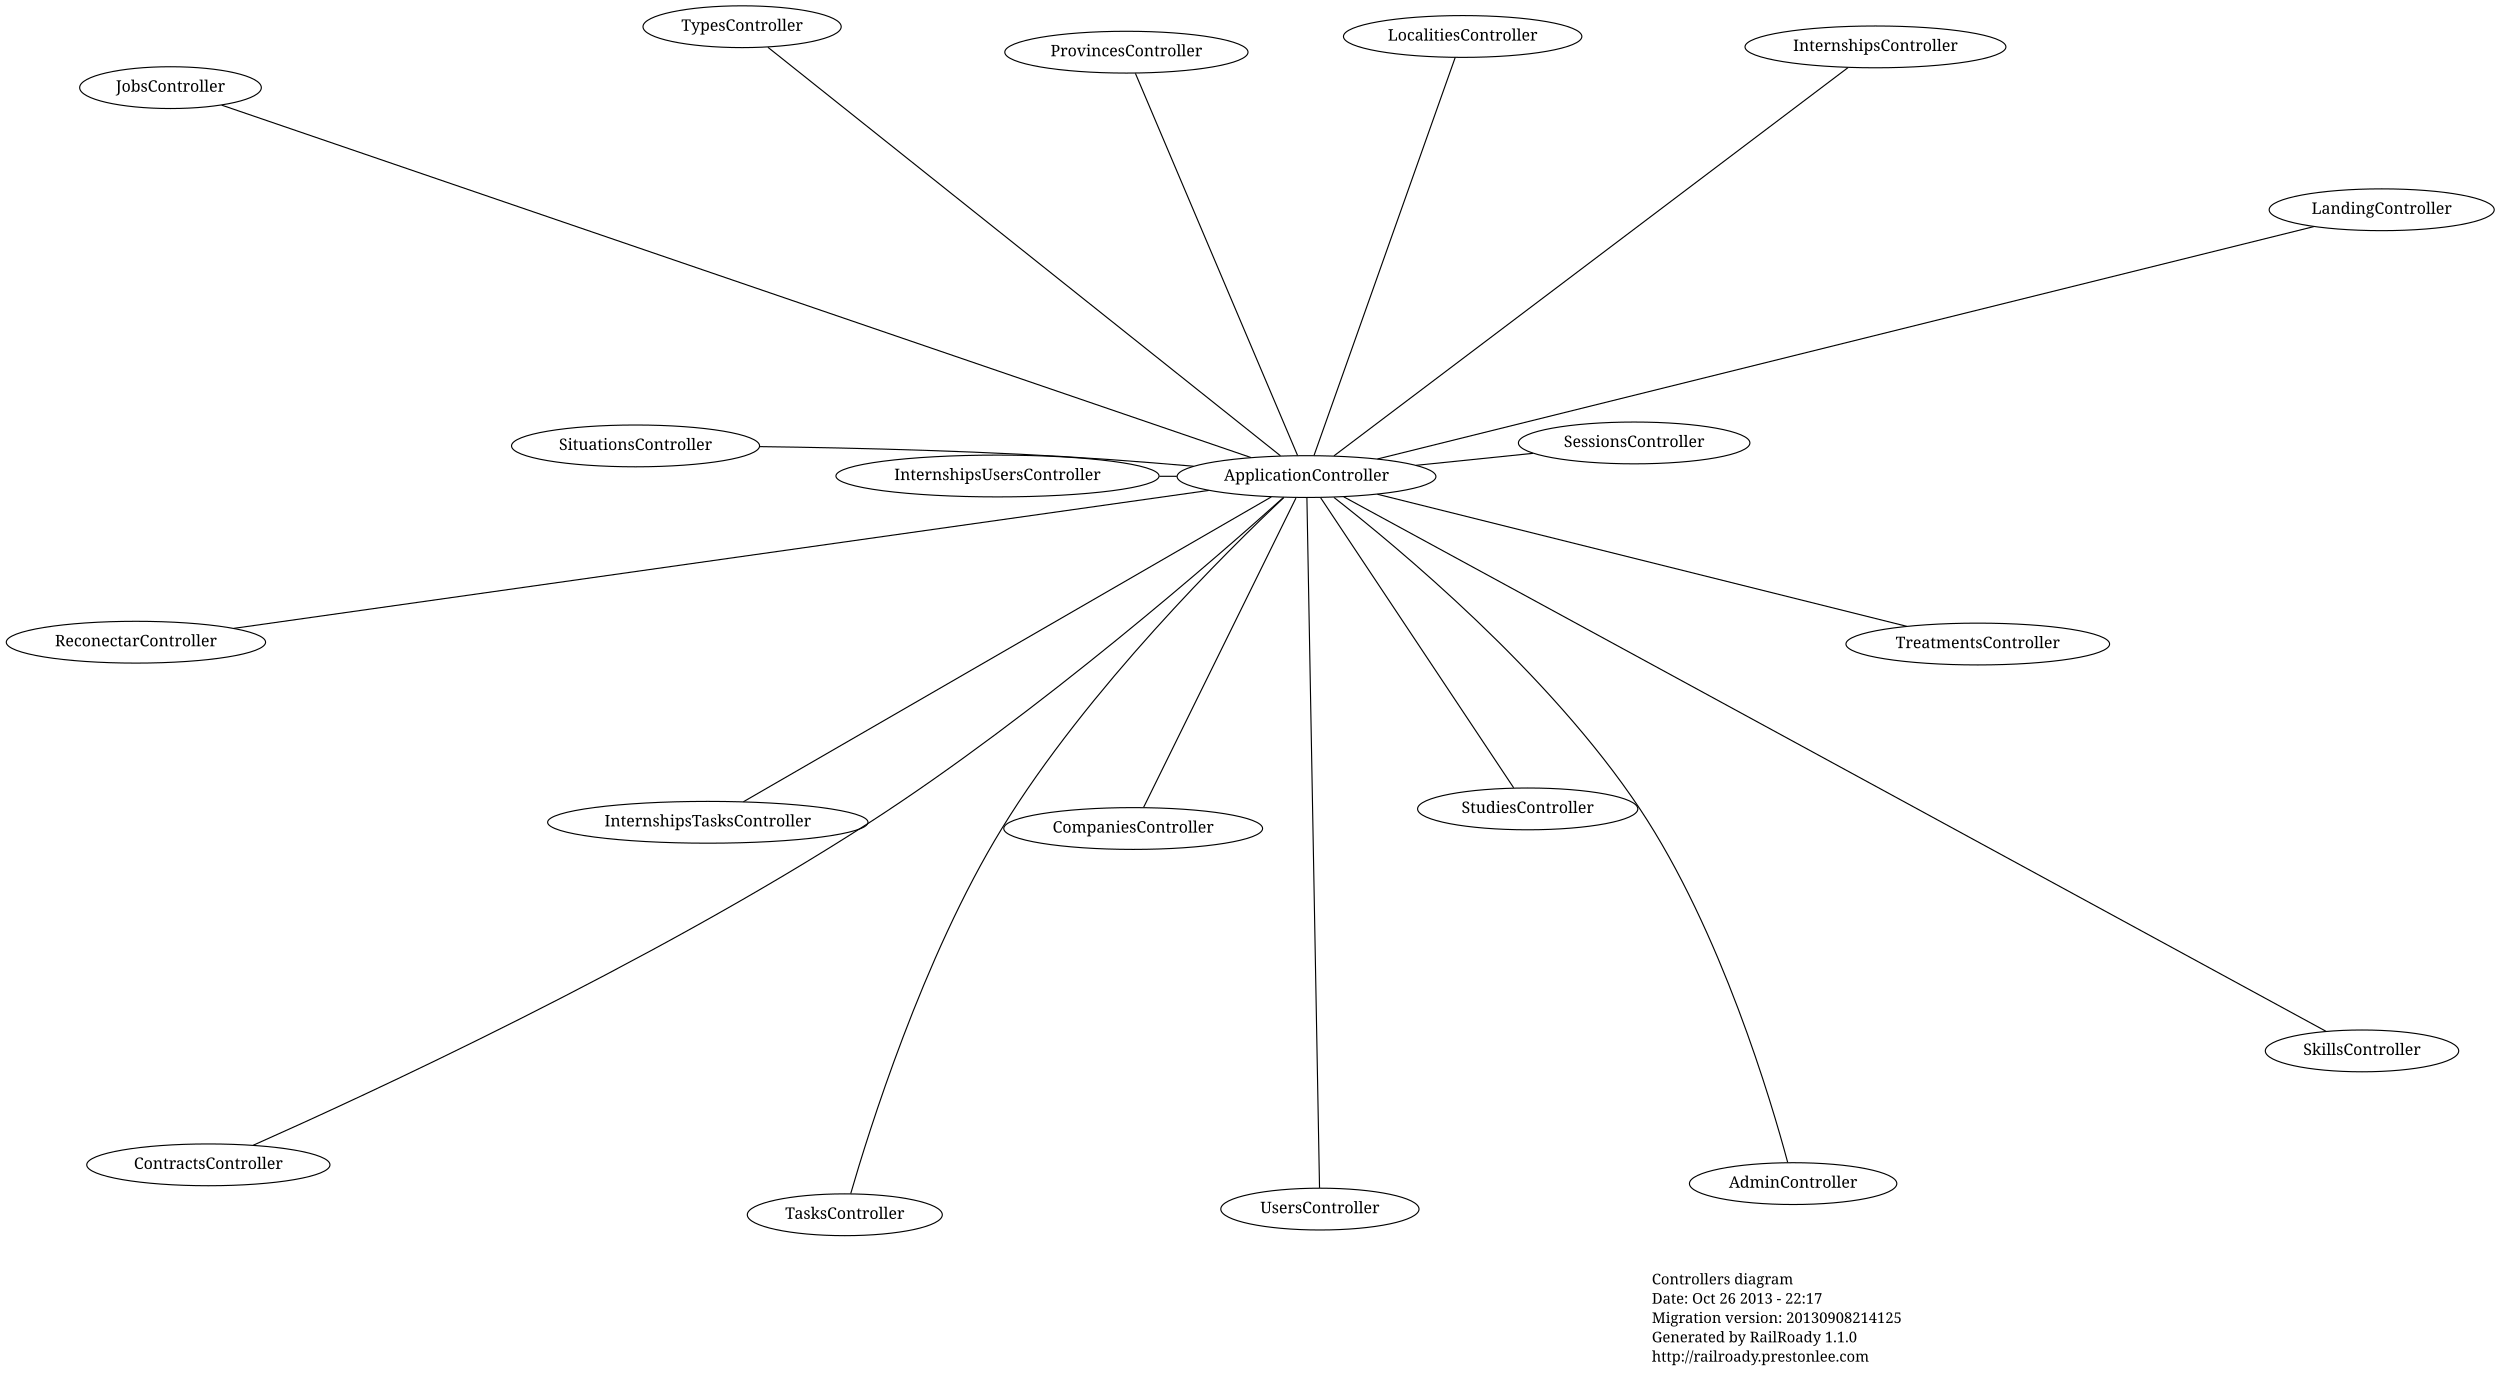
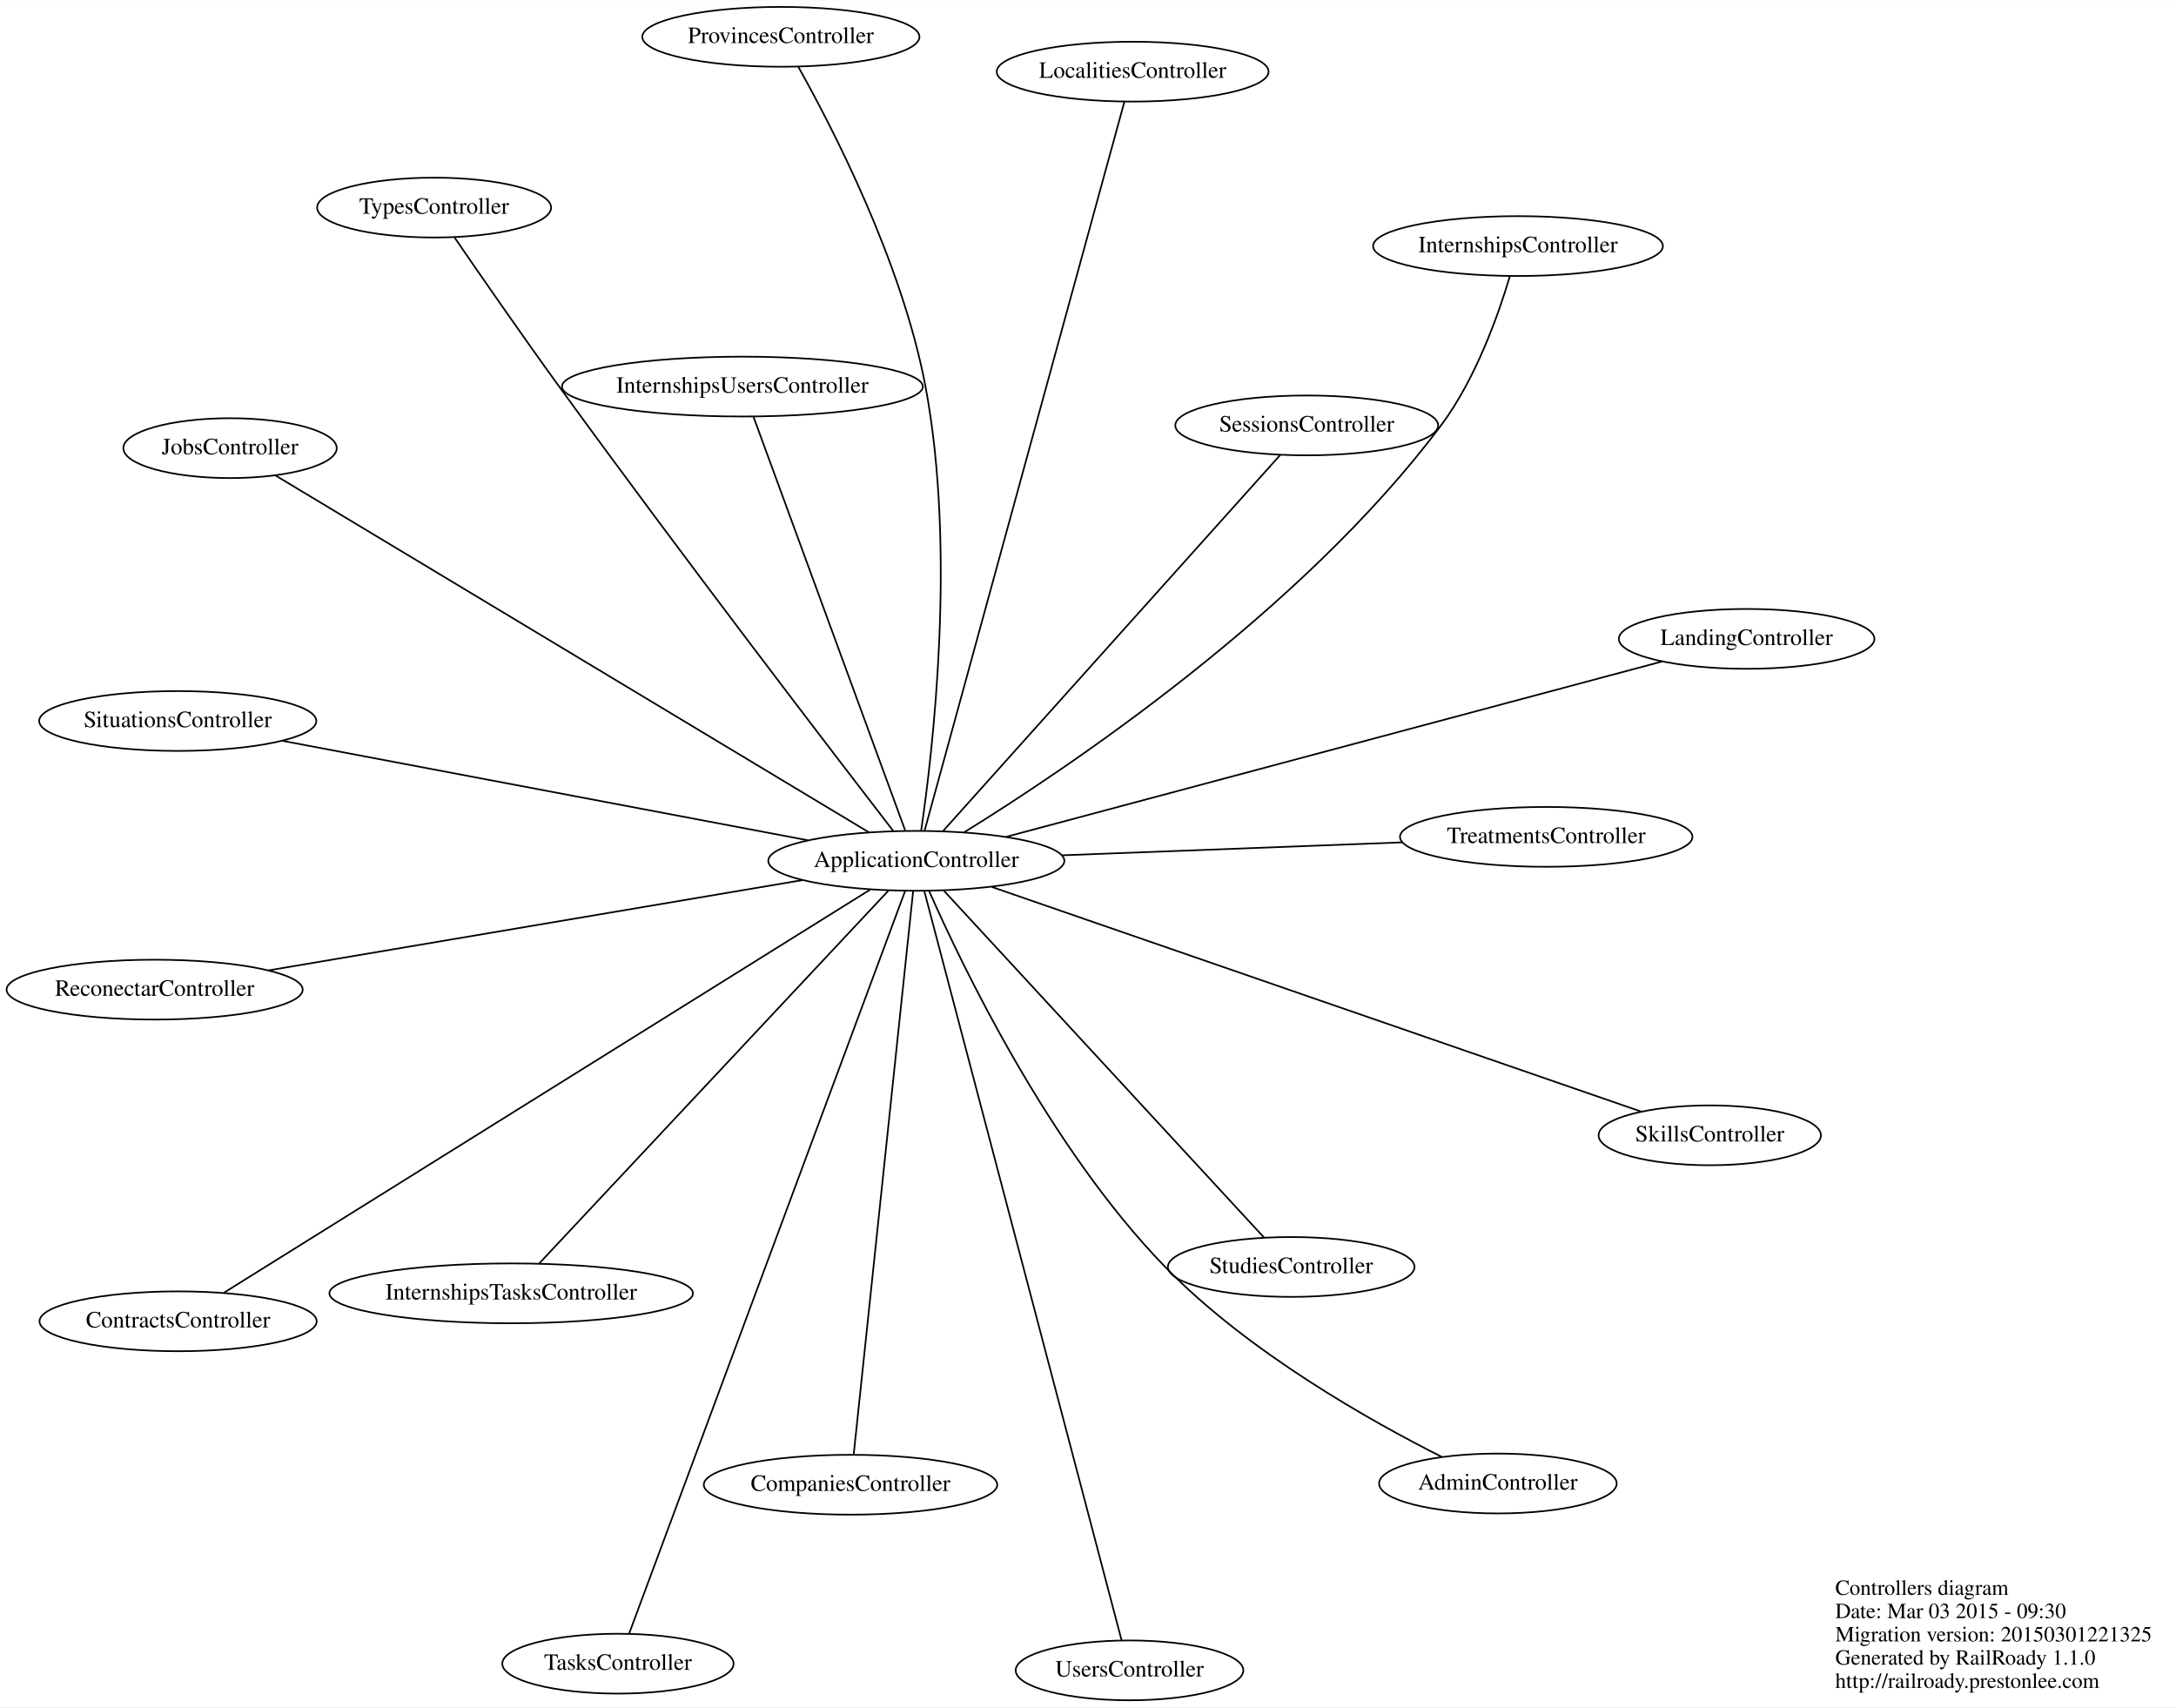
- <svg xmlns="http://www.w3.org/2000/svg" width="2199pt" height="1212pt" viewBox="0.00 0.00 2199.02 1212.09">
-   <g id="graph1" class="graph" transform="scale(1 1) rotate(0) translate(4 1208.09)">
-     <polygon fill="white" stroke="white" points="-4,5 -4,-1208.09 2196.02,-1208.09 2196.02,5 -4,5" />
+ <svg xmlns="http://www.w3.org/2000/svg" width="1309pt" height="1027pt" viewBox="0.00 0.00 1309.21 1026.85">
+   <g id="graph0" class="graph" transform="scale(1 1) rotate(0) translate(591.714 518.846)">
+     <polygon fill="white" stroke="none" points="-591.714,508 -591.714,-518.846 717.5,-518.846 717.5,508 -591.714,508" />
    <g id="node1" class="node">
-       <text text-anchor="start" x="1449" y="-78.3" font-family="Times Roman,serif" font-size="13.00">Controllers diagram</text>
-       <text text-anchor="start" x="1449" y="-61.3" font-family="Times Roman,serif" font-size="13.00">Date: Oct 26 2013 - 22:17</text>
-       <text text-anchor="start" x="1449" y="-44.3" font-family="Times Roman,serif" font-size="13.00">Migration version: 20130908214125</text>
-       <text text-anchor="start" x="1449" y="-27.3" font-family="Times Roman,serif" font-size="13.00">Generated by RailRoady 1.1.0</text>
-       <text text-anchor="start" x="1449" y="-10.3" font-family="Times Roman,serif" font-size="13.00">http://railroady.prestonlee.com</text>
+       <text text-anchor="start" x="512.5" y="440.4" font-family="Times,serif" font-size="13.00">Controllers diagram</text>
+       <text text-anchor="start" x="512.5" y="454.4" font-family="Times,serif" font-size="13.00">Date: Mar 03 2015 - 09:30</text>
+       <text text-anchor="start" x="512.5" y="468.4" font-family="Times,serif" font-size="13.00">Migration version: 20150301221325</text>
+       <text text-anchor="start" x="512.5" y="482.4" font-family="Times,serif" font-size="13.00">Generated by RailRoady 1.1.0</text>
+       <text text-anchor="start" x="512.5" y="496.4" font-family="Times,serif" font-size="13.00">http://railroady.prestonlee.com</text>
    </g>
    <g id="node2" class="node">
-       <ellipse fill="none" stroke="black" cx="115.5" cy="-643.164" rx="114.051" ry="18.385" />
-       <text text-anchor="middle" x="115.5" y="-639.564" font-family="Times Roman,serif" font-size="14.00">ReconectarController</text>
+       <ellipse fill="none" stroke="black" cx="-498.672" cy="76.325" rx="89.084" ry="18" />
+       <text text-anchor="middle" x="-498.672" y="80.025" font-family="Times,serif" font-size="14.00">ReconectarController</text>
    </g>
    <g id="node3" class="node">
-       <ellipse fill="none" stroke="black" cx="1735.71" cy="-641.553" rx="115.966" ry="18.385" />
-       <text text-anchor="middle" x="1735.71" y="-637.953" font-family="Times Roman,serif" font-size="14.00">TreatmentsController</text>
+       <ellipse fill="none" stroke="black" cx="338.587" cy="-15.57" rx="87.985" ry="18" />
+       <text text-anchor="middle" x="338.587" y="-11.87" font-family="Times,serif" font-size="14.00">TreatmentsController</text>
    </g>
    <g id="node4" class="node">
-       <ellipse fill="none" stroke="black" cx="739.074" cy="-139.5" rx="85.768" ry="18.385" />
-       <text text-anchor="middle" x="739.074" y="-135.9" font-family="Times Roman,serif" font-size="14.00">TasksController</text>
+       <ellipse fill="none" stroke="black" cx="-219.92" cy="481.799" rx="69.588" ry="18" />
+       <text text-anchor="middle" x="-219.92" y="485.499" font-family="Times,serif" font-size="14.00">TasksController</text>
    </g>
    <g id="node5" class="node">
-       <ellipse fill="none" stroke="black" cx="986.79" cy="-1162.19" rx="106.98" ry="18.385" />
-       <text text-anchor="middle" x="986.79" y="-1158.59" font-family="Times Roman,serif" font-size="14.00">ProvincesController</text>
+       <ellipse fill="none" stroke="black" cx="-121.895" cy="-496.846" rx="83.386" ry="18" />
+       <text text-anchor="middle" x="-121.895" y="-493.146" font-family="Times,serif" font-size="14.00">ProvincesController</text>
    </g>
    <g id="node6" class="node">
-       <ellipse fill="none" stroke="black" cx="1433.44" cy="-818.449" rx="101.823" ry="18.385" />
-       <text text-anchor="middle" x="1433.44" y="-814.849" font-family="Times Roman,serif" font-size="14.00">SessionsController</text>
+       <ellipse fill="none" stroke="black" cx="194.495" cy="-263.093" rx="79.087" ry="18" />
+       <text text-anchor="middle" x="194.495" y="-259.393" font-family="Times,serif" font-size="14.00">SessionsController</text>
    </g>
    <g id="node7" class="node">
-       <ellipse fill="none" stroke="black" cx="873.382" cy="-789.368" rx="142.128" ry="18.385" />
-       <text text-anchor="middle" x="873.382" y="-785.768" font-family="Times Roman,serif" font-size="14.00">InternshipsUsersController</text>
+       <ellipse fill="none" stroke="black" cx="-145.04" cy="-286.451" rx="108.581" ry="18" />
+       <text text-anchor="middle" x="-145.04" y="-282.751" font-family="Times,serif" font-size="14.00">InternshipsUsersController</text>
    </g>
    <g id="node8" class="node">
-       <ellipse fill="none" stroke="black" cx="179.21" cy="-183.423" rx="106.98" ry="18.385" />
-       <text text-anchor="middle" x="179.21" y="-179.823" font-family="Times Roman,serif" font-size="14.00">ContractsController</text>
+       <ellipse fill="none" stroke="black" cx="-484.559" cy="275.84" rx="83.386" ry="18" />
+       <text text-anchor="middle" x="-484.559" y="279.54" font-family="Times,serif" font-size="14.00">ContractsController</text>
    </g>
    <g id="node9" class="node">
-       <ellipse fill="none" stroke="black" cx="2073.71" cy="-283.648" rx="85.06" ry="18.385" />
-       <text text-anchor="middle" x="2073.71" y="-280.048" font-family="Times Roman,serif" font-size="14.00">SkillsController</text>
+       <ellipse fill="none" stroke="black" cx="436.981" cy="163.962" rx="66.888" ry="18" />
+       <text text-anchor="middle" x="436.981" y="167.662" font-family="Times,serif" font-size="14.00">SkillsController</text>
    </g>
    <g id="node10" class="node">
-       <ellipse fill="none" stroke="black" cx="618.57" cy="-484.748" rx="140.922" ry="18.385" />
-       <text text-anchor="middle" x="618.57" y="-481.148" font-family="Times Roman,serif" font-size="14.00">InternshipsTasksController</text>
+       <ellipse fill="none" stroke="black" cx="-284.156" cy="259.021" rx="109.381" ry="18" />
+       <text text-anchor="middle" x="-284.156" y="262.721" font-family="Times,serif" font-size="14.00">InternshipsTasksController</text>
    </g>
    <g id="node11" class="node">
-       <ellipse fill="none" stroke="black" cx="1157.01" cy="-144.497" rx="87.18" ry="18.385" />
-       <text text-anchor="middle" x="1157.01" y="-140.897" font-family="Times Roman,serif" font-size="14.00">UsersController</text>
+       <ellipse fill="none" stroke="black" cx="87.863" cy="485.823" rx="68.489" ry="18" />
+       <text text-anchor="middle" x="87.863" y="489.523" font-family="Times,serif" font-size="14.00">UsersController</text>
    </g>
    <g id="node12" class="node">
-       <ellipse fill="none" stroke="black" cx="992.744" cy="-479.278" rx="113.844" ry="18.385" />
-       <text text-anchor="middle" x="992.744" y="-475.678" font-family="Times Roman,serif" font-size="14.00">CompaniesController</text>
+       <ellipse fill="none" stroke="black" cx="-79.995" cy="374.158" rx="88.284" ry="18" />
+       <text text-anchor="middle" x="-79.995" y="377.858" font-family="Times,serif" font-size="14.00">CompaniesController</text>
    </g>
    <g id="node13" class="node">
-       <ellipse fill="none" stroke="black" cx="1145.23" cy="-788.865" rx="113.844" ry="18.385" />
-       <text text-anchor="middle" x="1145.23" y="-785.265" font-family="Times Roman,serif" font-size="14.00">ApplicationController</text>
+       <ellipse fill="none" stroke="black" cx="-40.399" cy="-1.156" rx="89.084" ry="18" />
+       <text text-anchor="middle" x="-40.399" y="2.544" font-family="Times,serif" font-size="14.00">ApplicationController</text>
+     </g>
+     <g id="edge1" class="edge">
+       <path fill="none" stroke="black" d="M-109.007,10.444C-195.651,25.092 -343.834,50.146 -430.345,64.772" />
    </g>
    <g id="edge2" class="edge">
-       <path fill="none" stroke="black" d="M1059.21,-776.693C865.256,-749.25 395.702,-682.811 201.64,-655.353" />
+       <path fill="none" stroke="black" d="M47.501,-4.499C109.054,-6.84 190.914,-9.954 252.144,-12.282" />
+     </g>
+     <g id="edge3" class="edge">
+       <path fill="none" stroke="black" d="M-47.109,16.895C-75.403,93.012 -184.818,387.367 -213.176,463.657" />
    </g>
    <g id="edge4" class="edge">
-       <path fill="none" stroke="black" d="M1207.59,-773.309C1320.98,-745.019 1559.7,-685.463 1673.21,-657.146" />
+       <path fill="none" stroke="black" d="M-37.49,-19.404C-30.776,-64.973 -16.153,-187.233 -34.903,-286.589 -49.078,-361.703 -91.525,-443.391 -111.406,-478.8" />
+     </g>
+     <g id="edge5" class="edge">
+       <path fill="none" stroke="black" d="M-24.254,-19.16C18.761,-67.127 135.76,-197.595 178.548,-245.309" />
    </g>
    <g id="edge6" class="edge">
-       <path fill="none" stroke="black" d="M1125.22,-770.363C1076.95,-724.863 952.58,-602.234 877.147,-479.142 807.637,-365.714 759.596,-211.115 744.298,-158.171" />
+       <path fill="none" stroke="black" d="M-47.104,-19.437C-66.004,-70.967 -119.559,-216.979 -138.391,-268.323" />
+     </g>
+     <g id="edge7" class="edge">
+       <path fill="none" stroke="black" d="M-68.183,16.171C-148.043,65.975 -377.579,209.123 -457.069,258.696" />
    </g>
    <g id="edge8" class="edge">
-       <path fill="none" stroke="black" d="M1137.37,-807.378C1110.4,-870.937 1021.74,-1079.84 994.694,-1143.56" />
+       <path fill="none" stroke="black" d="M4.942,14.527C97.456,46.526 306.73,118.911 395.704,149.686" />
+     </g>
+     <g id="edge9" class="edge">
+       <path fill="none" stroke="black" d="M-57.153,16.727C-101.684,64.257 -222.62,193.34 -267.284,241.013" />
    </g>
    <g id="edge10" class="edge">
-       <path fill="none" stroke="black" d="M1241.6,-798.757C1274.82,-802.167 1311.85,-805.969 1344.46,-809.315" />
+       <path fill="none" stroke="black" d="M-35.605,17.045C-15.367,93.883 62.96,391.273 83.113,467.789" />
+     </g>
+     <g id="edge11" class="edge">
+       <path fill="none" stroke="black" d="M-42.309,16.946C-48.998,80.349 -71.327,291.995 -78.058,355.798" />
+     </g>
+     <g id="node14" class="node">
+       <ellipse fill="none" stroke="black" cx="459.164" cy="-134.674" rx="76.887" ry="18" />
+       <text text-anchor="middle" x="459.164" y="-130.974" font-family="Times,serif" font-size="14.00">LandingController</text>
    </g>
    <g id="edge12" class="edge">
-       <path fill="none" stroke="black" d="M1031.12,-789.076C1026.04,-789.085 1020.91,-789.095 1015.77,-789.104" />
+       <path fill="none" stroke="black" d="M13.538,-15.572C110.672,-41.533 313.697,-95.795 408.44,-121.117" />
+     </g>
+     <g id="node15" class="node">
+       <ellipse fill="none" stroke="black" cx="321.6" cy="-370.977" rx="87.185" ry="18" />
+       <text text-anchor="middle" x="321.6" y="-367.277" font-family="Times,serif" font-size="14.00">InternshipsController</text>
+     </g>
+     <g id="edge13" class="edge">
+       <path fill="none" stroke="black" d="M-11.658,-18.297C48.947,-55.725 191.174,-150.498 275.386,-263.222 296.34,-291.27 309.999,-330.271 316.707,-352.845" />
+     </g>
+     <g id="node16" class="node">
+       <ellipse fill="none" stroke="black" cx="89.754" cy="-475.902" rx="81.786" ry="18" />
+       <text text-anchor="middle" x="89.754" y="-472.202" font-family="Times,serif" font-size="14.00">LocalitiesController</text>
    </g>
    <g id="edge14" class="edge">
-       <path fill="none" stroke="black" d="M1125.06,-770.574C1069.65,-720.863 909.377,-580.594 761.169,-484.812 567.181,-359.443 314.91,-243.388 218.769,-200.708" />
+       <path fill="none" stroke="black" d="M-35.456,-19.187C-14.839,-94.388 64.18,-382.618 84.805,-457.853" />
+     </g>
+     <g id="node17" class="node">
+       <ellipse fill="none" stroke="black" cx="185.147" cy="243.157" rx="74.187" ry="18" />
+       <text text-anchor="middle" x="185.147" y="246.857" font-family="Times,serif" font-size="14.00">StudiesController</text>
+     </g>
+     <g id="edge15" class="edge">
+       <path fill="none" stroke="black" d="M-23.814,16.809C17.998,62.1 127.333,180.532 168.842,225.495" />
+     </g>
+     <g id="node18" class="node">
+       <ellipse fill="none" stroke="black" cx="309.503" cy="373.413" rx="71.487" ry="18" />
+       <text text-anchor="middle" x="309.503" y="377.113" font-family="Times,serif" font-size="14.00">AdminController</text>
    </g>
    <g id="edge16" class="edge">
-       <path fill="none" stroke="black" d="M1178,-771.032C1322.26,-692.536 1899.84,-378.255 2041.98,-300.911" />
+       <path fill="none" stroke="black" d="M-32.713,16.945C-13.697,60.144 39.144,171.047 109.455,243.268 159.457,294.627 233.236,336.006 275.822,357.438" />
+     </g>
+     <g id="node19" class="node">
+       <ellipse fill="none" stroke="black" cx="-453.309" cy="-249.416" rx="64.189" ry="18" />
+       <text text-anchor="middle" x="-453.309" y="-245.716" font-family="Times,serif" font-size="14.00">JobsController</text>
+     </g>
+     <g id="edge17" class="edge">
+       <path fill="none" stroke="black" d="M-68.78,-18.22C-144.668,-63.847 -351.55,-188.234 -426.086,-233.048" />
+     </g>
+     <g id="node20" class="node">
+       <ellipse fill="none" stroke="black" cx="-484.77" cy="-85.275" rx="83.386" ry="18" />
+       <text text-anchor="middle" x="-484.77" y="-81.575" font-family="Times,serif" font-size="14.00">SituationsController</text>
    </g>
    <g id="edge18" class="edge">
-       <path fill="none" stroke="black" d="M1114.25,-770.976C1020.98,-717.119 743.494,-556.884 649.841,-502.805" />
-     </g>
-     <g id="edge20" class="edge">
-       <path fill="none" stroke="black" d="M1145.57,-770.275C1147.28,-676.592 1154.95,-257.02 1156.67,-163.162" />
-     </g>
-     <g id="edge22" class="edge">
-       <path fill="none" stroke="black" d="M1135.92,-769.965C1108.64,-714.564 1029.06,-553.014 1001.93,-497.931" />
-     </g>
-     <g id="node14" class="node">
-       <ellipse fill="none" stroke="black" cx="2091.02" cy="-1023.57" rx="98.995" ry="18.385" />
-       <text text-anchor="middle" x="2091.02" y="-1019.97" font-family="Times Roman,serif" font-size="14.00">LandingController</text>
-     </g>
-     <g id="edge24" class="edge">
-       <path fill="none" stroke="black" d="M1207.65,-804.355C1380.19,-847.17 1861.93,-966.719 2031.25,-1008.74" />
-     </g>
-     <g id="node15" class="node">
-       <ellipse fill="none" stroke="black" cx="1645.71" cy="-1166.84" rx="114.759" ry="18.385" />
-       <text text-anchor="middle" x="1645.71" y="-1163.24" font-family="Times Roman,serif" font-size="14.00">InternshipsController</text>
-     </g>
-     <g id="edge26" class="edge">
-       <path fill="none" stroke="black" d="M1169.37,-807.095C1254.02,-871.022 1536.8,-1084.59 1621.52,-1148.58" />
-     </g>
-     <g id="node16" class="node">
-       <ellipse fill="none" stroke="black" cx="1282.58" cy="-1176" rx="104.86" ry="18.385" />
-       <text text-anchor="middle" x="1282.58" y="-1172.4" font-family="Times Roman,serif" font-size="14.00">LocalitiesController</text>
-     </g>
-     <g id="edge28" class="edge">
-       <path fill="none" stroke="black" d="M1151.86,-807.537C1175.11,-873.088 1252.87,-1092.26 1276.02,-1157.52" />
-     </g>
-     <g id="node17" class="node">
-       <ellipse fill="none" stroke="black" cx="1339.8" cy="-496.53" rx="96.874" ry="18.385" />
-       <text text-anchor="middle" x="1339.8" y="-492.93" font-family="Times Roman,serif" font-size="14.00">StudiesController</text>
-     </g>
-     <g id="edge30" class="edge">
-       <path fill="none" stroke="black" d="M1157.7,-770.133C1192.84,-717.331 1292.42,-567.716 1327.44,-515.105" />
-     </g>
-     <g id="node18" class="node">
-       <ellipse fill="none" stroke="black" cx="1573.28" cy="-166.909" rx="91.217" ry="18.385" />
-       <text text-anchor="middle" x="1573.28" y="-163.309" font-family="Times Roman,serif" font-size="14.00">AdminController</text>
-     </g>
-     <g id="edge32" class="edge">
-       <path fill="none" stroke="black" d="M1169.33,-770.524C1223.93,-727.888 1358.51,-616.557 1438.4,-496.643 1509.89,-389.32 1554.4,-238.092 1568.46,-185.668" />
-     </g>
-     <g id="node19" class="node">
-       <ellipse fill="none" stroke="black" cx="145.909" cy="-1131" rx="79.903" ry="18.385" />
-       <text text-anchor="middle" x="145.909" y="-1127.4" font-family="Times Roman,serif" font-size="14.00">JobsController</text>
-     </g>
-     <g id="edge34" class="edge">
-       <path fill="none" stroke="black" d="M1096.36,-805.598C925.406,-864.126 355.756,-1059.16 190.94,-1115.59" />
-     </g>
-     <g id="node20" class="node">
-       <ellipse fill="none" stroke="black" cx="554.998" cy="-815.841" rx="109.101" ry="18.385" />
-       <text text-anchor="middle" x="554.998" y="-812.241" font-family="Times Roman,serif" font-size="14.00">SituationsController</text>
-     </g>
-     <g id="edge36" class="edge">
-       <path fill="none" stroke="black" d="M1045.79,-797.98C1022.33,-799.992 997.394,-802.017 974.207,-803.68 869.085,-811.219 748.815,-814.12 664.137,-815.218" />
+       <path fill="none" stroke="black" d="M-105.49,-13.478C-190.468,-29.564 -338.214,-57.532 -422.02,-73.396" />
    </g>
    <g id="node21" class="node">
-       <ellipse fill="none" stroke="black" cx="648.725" cy="-1184.59" rx="87.18" ry="18.385" />
-       <text text-anchor="middle" x="648.725" y="-1180.99" font-family="Times Roman,serif" font-size="14.00">TypesController</text>
+       <ellipse fill="none" stroke="black" cx="-330.522" cy="-394.127" rx="70.388" ry="18" />
+       <text text-anchor="middle" x="-330.522" y="-390.427" font-family="Times,serif" font-size="14.00">TypesController</text>
    </g>
-     <g id="edge38" class="edge">
-       <path fill="none" stroke="black" d="M1122.28,-807.158C1039.13,-873.432 754.192,-1100.53 671.434,-1166.49" />
+     <g id="edge19" class="edge">
+       <path fill="none" stroke="black" d="M-54.193,-19.006C-88.624,-63.664 -180.92,-183.982 -255.178,-286.313 -277.844,-317.548 -303.419,-354.529 -318.185,-376.057" />
    </g>
  </g>
</svg>
